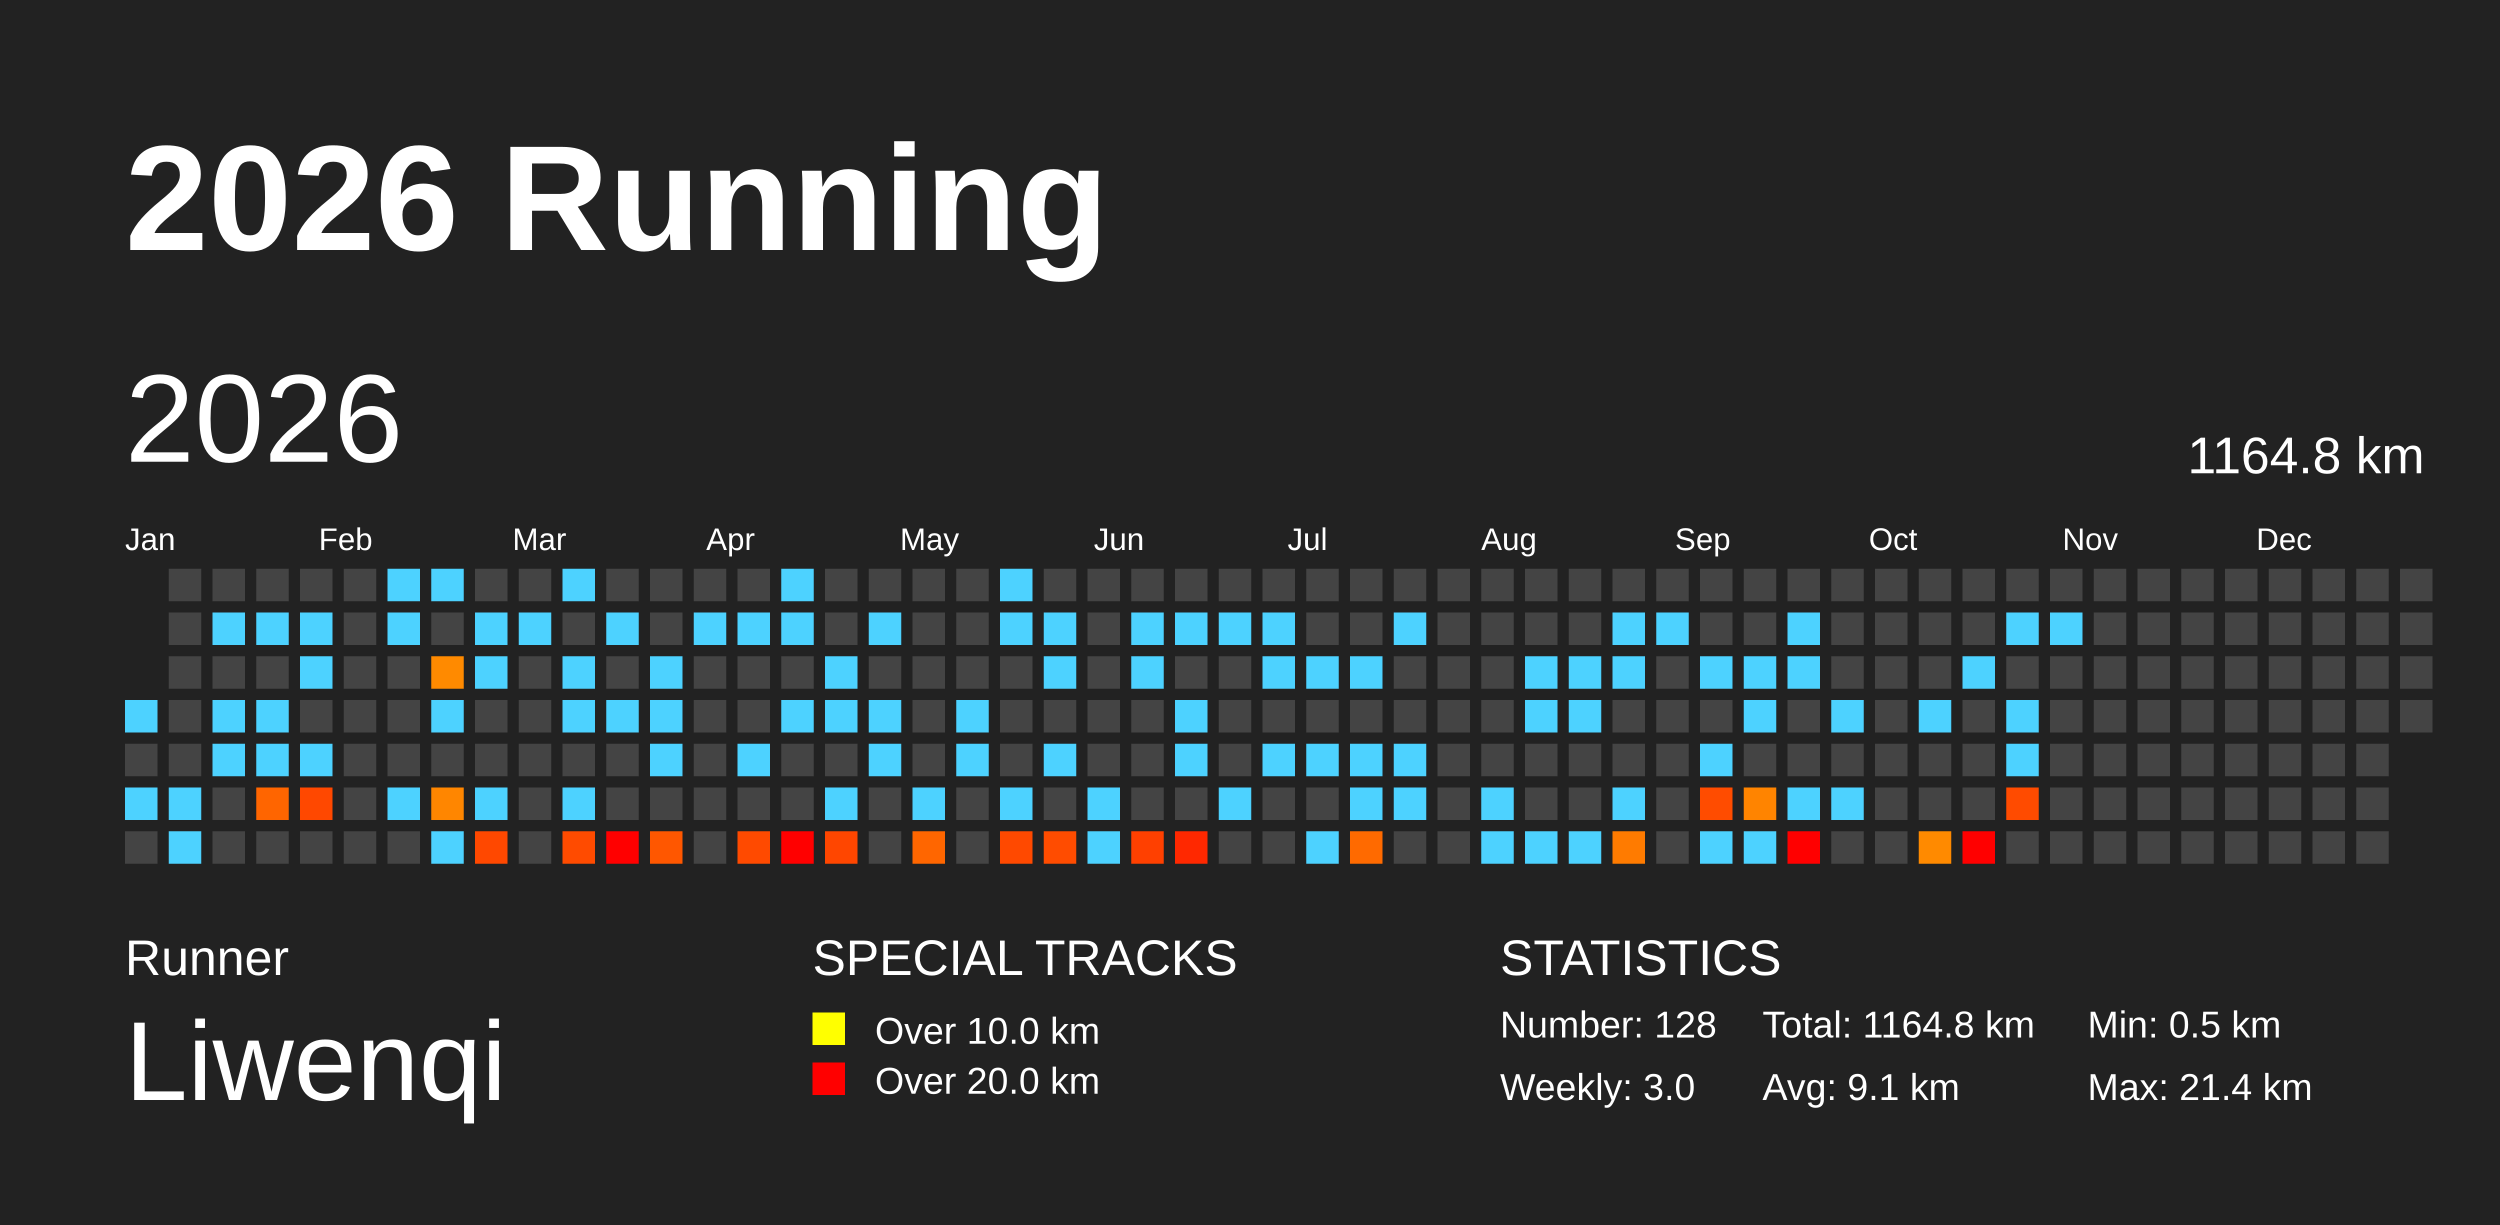
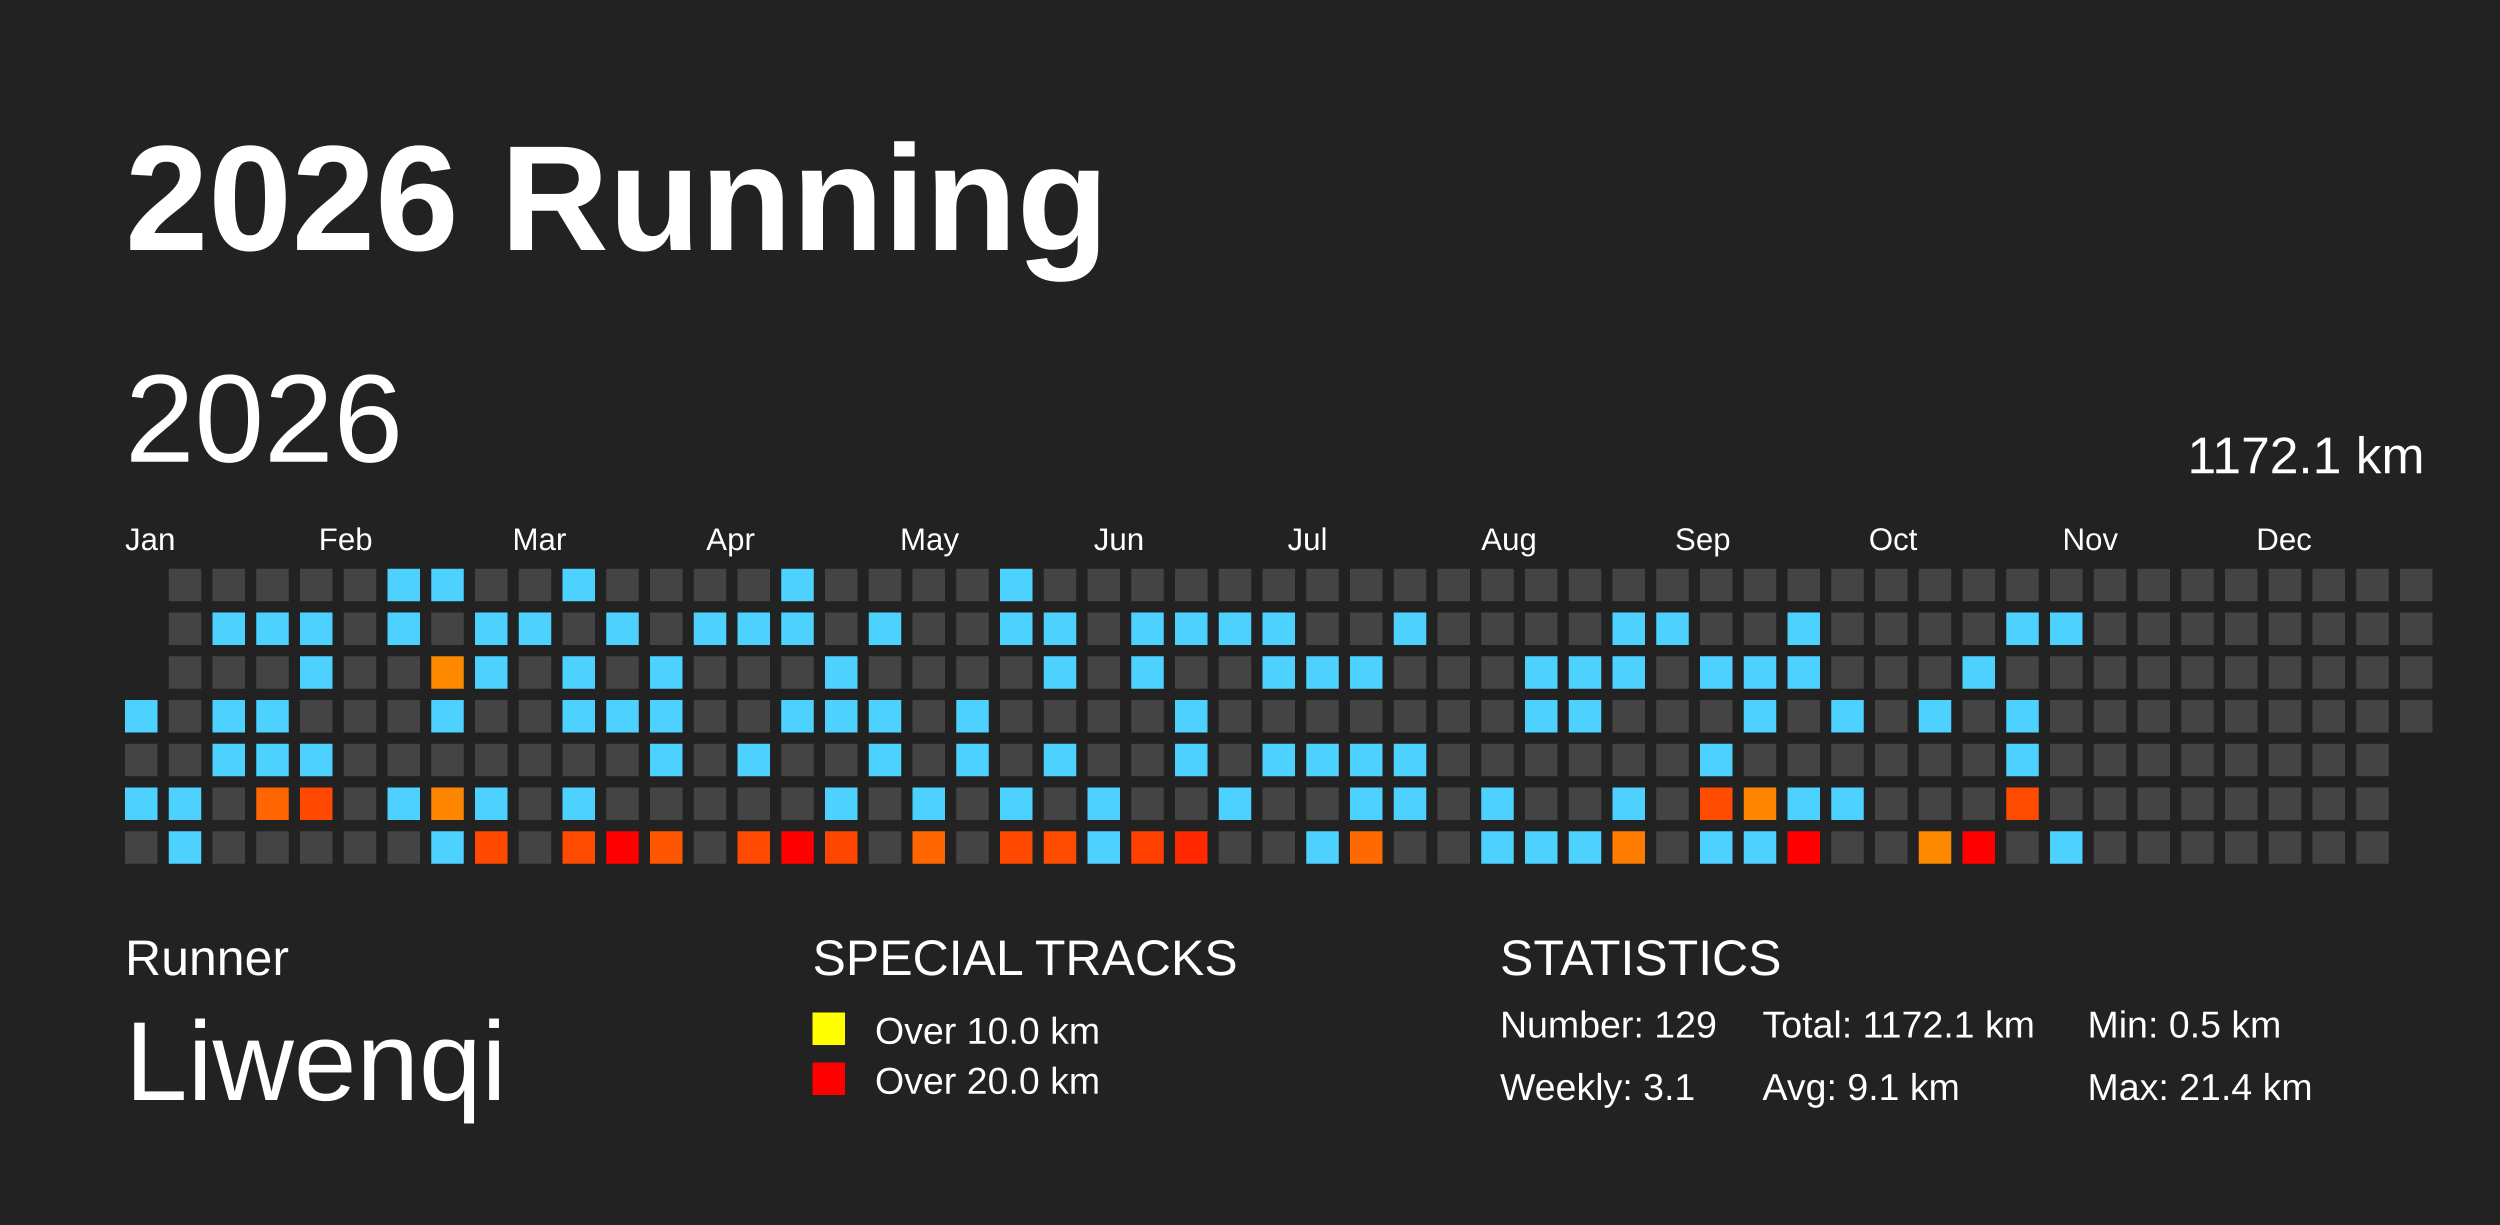
<svg xmlns="http://www.w3.org/2000/svg" baseProfile="full" height="98mm" version="1.1" viewBox="0,0,200,98" width="200mm">
  <defs />
  <rect fill="#222222" height="98" width="200" x="0" y="0" />
  <text fill="#FFFFFF" style="font-size:12px; font-family:Arial; font-weight:bold;" x="10" y="20">2026 Running</text>
  <text fill="#FFFFFF" style="font-size:4px; font-family:Arial" x="10" y="78">Runner</text>
  <text fill="#FFFFFF" style="font-size:9px; font-family:Arial" x="10" y="88">Liwenqi</text>
  <text fill="#FFFFFF" style="font-size:4px; font-family:Arial" x="65" y="78">SPECIAL TRACKS</text>
  <rect fill="yellow" height="2.6" width="2.6" x="65" y="81" />
  <text fill="#FFFFFF" style="font-size:3px; font-family:Arial" x="70" y="83.5">Over 10.0 km</text>
  <rect fill="red" height="2.6" width="2.6" x="65" y="85" />
  <text fill="#FFFFFF" style="font-size:3px; font-family:Arial" x="70" y="87.5">Over 20.0 km</text>
  <text fill="#FFFFFF" style="font-size:4px; font-family:Arial" x="120" y="78">STATISTICS</text>
-   <text fill="#FFFFFF" style="font-size:3px; font-family:Arial" x="120" y="83">Number: 128</text>
-   <text fill="#FFFFFF" style="font-size:3px; font-family:Arial" x="120" y="88">Weekly: 3.0</text>
-   <text fill="#FFFFFF" style="font-size:3px; font-family:Arial" x="141" y="83">Total: 1164.8 km</text>
+   <text fill="#FFFFFF" style="font-size:3px; font-family:Arial" x="120" y="83">Number: 129</text>
+   <text fill="#FFFFFF" style="font-size:3px; font-family:Arial" x="120" y="88">Weekly: 3.1</text>
+   <text fill="#FFFFFF" style="font-size:3px; font-family:Arial" x="141" y="83">Total: 1172.1 km</text>
  <text fill="#FFFFFF" style="font-size:3px; font-family:Arial" x="141" y="88">Avg: 9.1 km</text>
  <text fill="#FFFFFF" style="font-size:3px; font-family:Arial" x="167" y="83">Min: 0.5 km</text>
  <text fill="#FFFFFF" style="font-size:3px; font-family:Arial" x="167" y="88">Max: 21.4 km</text>
  <text dominant-baseline="hanging" fill="#FFFFFF" style="font-size:10.0px; font-family:Arial;" x="10" y="30">2026</text>
-   <text dominant-baseline="hanging" fill="#FFFFFF" style="font-size:4.125px; font-family:Arial;" x="175" y="35">1164.8 km</text>
+   <text dominant-baseline="hanging" fill="#FFFFFF" style="font-size:4.125px; font-family:Arial;" x="175" y="35">1172.1 km</text>
  <text fill="#FFFFFF" style="font-size:2.5px; font-family:Arial" x="10.0" y="44">Jan</text>
  <text fill="#FFFFFF" style="font-size:2.5px; font-family:Arial" x="25.5" y="44">Feb</text>
  <text fill="#FFFFFF" style="font-size:2.5px; font-family:Arial" x="41.0" y="44">Mar</text>
  <text fill="#FFFFFF" style="font-size:2.5px; font-family:Arial" x="56.5" y="44">Apr</text>
  <text fill="#FFFFFF" style="font-size:2.5px; font-family:Arial" x="72.0" y="44">May</text>
  <text fill="#FFFFFF" style="font-size:2.5px; font-family:Arial" x="87.5" y="44">Jun</text>
  <text fill="#FFFFFF" style="font-size:2.5px; font-family:Arial" x="103.0" y="44">Jul</text>
  <text fill="#FFFFFF" style="font-size:2.5px; font-family:Arial" x="118.5" y="44">Aug</text>
  <text fill="#FFFFFF" style="font-size:2.5px; font-family:Arial" x="134.0" y="44">Sep</text>
  <text fill="#FFFFFF" style="font-size:2.5px; font-family:Arial" x="149.5" y="44">Oct</text>
  <text fill="#FFFFFF" style="font-size:2.5px; font-family:Arial" x="165.0" y="44">Nov</text>
  <text fill="#FFFFFF" style="font-size:2.5px; font-family:Arial" x="180.5" y="44">Dec</text>
  <rect fill="#4dd2ff" height="2.6" width="2.6" x="10.0" y="56.0" />
  <rect fill="#444444" height="2.6" width="2.6" x="10.0" y="59.5" />
  <rect fill="#4dd2ff" height="2.6" width="2.6" x="10.0" y="63.0" />
  <rect fill="#444444" height="2.6" width="2.6" x="10.0" y="66.5" />
  <rect fill="#444444" height="2.6" width="2.6" x="13.5" y="45.5" />
  <rect fill="#444444" height="2.6" width="2.6" x="13.5" y="49.0" />
  <rect fill="#444444" height="2.6" width="2.6" x="13.5" y="52.5" />
  <rect fill="#444444" height="2.6" width="2.6" x="13.5" y="56.0" />
  <rect fill="#444444" height="2.6" width="2.6" x="13.5" y="59.5" />
  <rect fill="#4dd2ff" height="2.6" width="2.6" x="13.5" y="63.0" />
  <rect fill="#4dd2ff" height="2.6" width="2.6" x="13.5" y="66.5" />
  <rect fill="#444444" height="2.6" width="2.6" x="17.0" y="45.5" />
  <rect fill="#4dd2ff" height="2.6" width="2.6" x="17.0" y="49.0" />
  <rect fill="#444444" height="2.6" width="2.6" x="17.0" y="52.5" />
  <rect fill="#4dd2ff" height="2.6" width="2.6" x="17.0" y="56.0" />
  <rect fill="#4dd2ff" height="2.6" width="2.6" x="17.0" y="59.5" />
  <rect fill="#444444" height="2.6" width="2.6" x="17.0" y="63.0" />
  <rect fill="#444444" height="2.6" width="2.6" x="17.0" y="66.5" />
  <rect fill="#444444" height="2.6" width="2.6" x="20.5" y="45.5" />
  <rect fill="#4dd2ff" height="2.6" width="2.6" x="20.5" y="49.0" />
  <rect fill="#444444" height="2.6" width="2.6" x="20.5" y="52.5" />
  <rect fill="#4dd2ff" height="2.6" width="2.6" x="20.5" y="56.0" />
  <rect fill="#4dd2ff" height="2.6" width="2.6" x="20.5" y="59.5" />
  <rect fill="#ff6500" height="2.6" width="2.6" x="20.5" y="63.0" />
  <rect fill="#444444" height="2.6" width="2.6" x="20.5" y="66.5" />
  <rect fill="#444444" height="2.6" width="2.6" x="24.0" y="45.5" />
  <rect fill="#4dd2ff" height="2.6" width="2.6" x="24.0" y="49.0" />
  <rect fill="#4dd2ff" height="2.6" width="2.6" x="24.0" y="52.5" />
  <rect fill="#444444" height="2.6" width="2.6" x="24.0" y="56.0" />
  <rect fill="#4dd2ff" height="2.6" width="2.6" x="24.0" y="59.5" />
  <rect fill="#ff4800" height="2.6" width="2.6" x="24.0" y="63.0" />
  <rect fill="#444444" height="2.6" width="2.6" x="24.0" y="66.5" />
  <rect fill="#444444" height="2.6" width="2.6" x="27.5" y="45.5" />
  <rect fill="#444444" height="2.6" width="2.6" x="27.5" y="49.0" />
  <rect fill="#444444" height="2.6" width="2.6" x="27.5" y="52.5" />
  <rect fill="#444444" height="2.6" width="2.6" x="27.5" y="56.0" />
  <rect fill="#444444" height="2.6" width="2.6" x="27.5" y="59.5" />
  <rect fill="#444444" height="2.6" width="2.6" x="27.5" y="63.0" />
  <rect fill="#444444" height="2.6" width="2.6" x="27.5" y="66.5" />
  <rect fill="#4dd2ff" height="2.6" width="2.6" x="31.0" y="45.5" />
  <rect fill="#4dd2ff" height="2.6" width="2.6" x="31.0" y="49.0" />
  <rect fill="#444444" height="2.6" width="2.6" x="31.0" y="52.5" />
  <rect fill="#444444" height="2.6" width="2.6" x="31.0" y="56.0" />
  <rect fill="#444444" height="2.6" width="2.6" x="31.0" y="59.5" />
  <rect fill="#4dd2ff" height="2.6" width="2.6" x="31.0" y="63.0" />
  <rect fill="#444444" height="2.6" width="2.6" x="31.0" y="66.5" />
  <rect fill="#4dd2ff" height="2.6" width="2.6" x="34.5" y="45.5" />
  <rect fill="#444444" height="2.6" width="2.6" x="34.5" y="49.0" />
  <rect fill="#ff8a00" height="2.6" width="2.6" x="34.5" y="52.5" />
  <rect fill="#4dd2ff" height="2.6" width="2.6" x="34.5" y="56.0" />
  <rect fill="#444444" height="2.6" width="2.6" x="34.5" y="59.5" />
  <rect fill="#ff8600" height="2.6" width="2.6" x="34.5" y="63.0" />
  <rect fill="#4dd2ff" height="2.6" width="2.6" x="34.5" y="66.5" />
  <rect fill="#444444" height="2.6" width="2.6" x="38.0" y="45.5" />
  <rect fill="#4dd2ff" height="2.6" width="2.6" x="38.0" y="49.0" />
  <rect fill="#4dd2ff" height="2.6" width="2.6" x="38.0" y="52.5" />
  <rect fill="#444444" height="2.6" width="2.6" x="38.0" y="56.0" />
  <rect fill="#444444" height="2.6" width="2.6" x="38.0" y="59.5" />
  <rect fill="#4dd2ff" height="2.6" width="2.6" x="38.0" y="63.0" />
  <rect fill="#ff4800" height="2.6" width="2.6" x="38.0" y="66.5" />
  <rect fill="#444444" height="2.6" width="2.6" x="41.5" y="45.5" />
  <rect fill="#4dd2ff" height="2.6" width="2.6" x="41.5" y="49.0" />
  <rect fill="#444444" height="2.6" width="2.6" x="41.5" y="52.5" />
  <rect fill="#444444" height="2.6" width="2.6" x="41.5" y="56.0" />
  <rect fill="#444444" height="2.6" width="2.6" x="41.5" y="59.5" />
  <rect fill="#444444" height="2.6" width="2.6" x="41.5" y="63.0" />
  <rect fill="#444444" height="2.6" width="2.6" x="41.5" y="66.5" />
  <rect fill="#4dd2ff" height="2.6" width="2.6" x="45.0" y="45.5" />
  <rect fill="#444444" height="2.6" width="2.6" x="45.0" y="49.0" />
  <rect fill="#4dd2ff" height="2.6" width="2.6" x="45.0" y="52.5" />
  <rect fill="#4dd2ff" height="2.6" width="2.6" x="45.0" y="56.0" />
  <rect fill="#444444" height="2.6" width="2.6" x="45.0" y="59.5" />
  <rect fill="#4dd2ff" height="2.6" width="2.6" x="45.0" y="63.0" />
  <rect fill="#ff4b00" height="2.6" width="2.6" x="45.0" y="66.5" />
  <rect fill="#444444" height="2.6" width="2.6" x="48.5" y="45.5" />
  <rect fill="#4dd2ff" height="2.6" width="2.6" x="48.5" y="49.0" />
  <rect fill="#444444" height="2.6" width="2.6" x="48.5" y="52.5" />
  <rect fill="#4dd2ff" height="2.6" width="2.6" x="48.5" y="56.0" />
  <rect fill="#444444" height="2.6" width="2.6" x="48.5" y="59.5" />
  <rect fill="#444444" height="2.6" width="2.6" x="48.5" y="63.0" />
  <rect fill="red" height="2.6" width="2.6" x="48.5" y="66.5" />
  <rect fill="#444444" height="2.6" width="2.6" x="52.0" y="45.5" />
  <rect fill="#444444" height="2.6" width="2.6" x="52.0" y="49.0" />
  <rect fill="#4dd2ff" height="2.6" width="2.6" x="52.0" y="52.5" />
  <rect fill="#4dd2ff" height="2.6" width="2.6" x="52.0" y="56.0" />
  <rect fill="#4dd2ff" height="2.6" width="2.6" x="52.0" y="59.5" />
  <rect fill="#444444" height="2.6" width="2.6" x="52.0" y="63.0" />
  <rect fill="#ff5700" height="2.6" width="2.6" x="52.0" y="66.5" />
  <rect fill="#444444" height="2.6" width="2.6" x="55.5" y="45.5" />
  <rect fill="#4dd2ff" height="2.6" width="2.6" x="55.5" y="49.0" />
  <rect fill="#444444" height="2.6" width="2.6" x="55.5" y="52.5" />
  <rect fill="#444444" height="2.6" width="2.6" x="55.5" y="56.0" />
  <rect fill="#444444" height="2.6" width="2.6" x="55.5" y="59.5" />
  <rect fill="#444444" height="2.6" width="2.6" x="55.5" y="63.0" />
  <rect fill="#444444" height="2.6" width="2.6" x="55.5" y="66.5" />
  <rect fill="#444444" height="2.6" width="2.6" x="59.0" y="45.5" />
  <rect fill="#4dd2ff" height="2.6" width="2.6" x="59.0" y="49.0" />
  <rect fill="#444444" height="2.6" width="2.6" x="59.0" y="52.5" />
  <rect fill="#444444" height="2.6" width="2.6" x="59.0" y="56.0" />
  <rect fill="#4dd2ff" height="2.6" width="2.6" x="59.0" y="59.5" />
  <rect fill="#444444" height="2.6" width="2.6" x="59.0" y="63.0" />
  <rect fill="#ff4a00" height="2.6" width="2.6" x="59.0" y="66.5" />
  <rect fill="#4dd2ff" height="2.6" width="2.6" x="62.5" y="45.5" />
  <rect fill="#4dd2ff" height="2.6" width="2.6" x="62.5" y="49.0" />
  <rect fill="#444444" height="2.6" width="2.6" x="62.5" y="52.5" />
  <rect fill="#4dd2ff" height="2.6" width="2.6" x="62.5" y="56.0" />
  <rect fill="#444444" height="2.6" width="2.6" x="62.5" y="59.5" />
  <rect fill="#444444" height="2.6" width="2.6" x="62.5" y="63.0" />
  <rect fill="red" height="2.6" width="2.6" x="62.5" y="66.5" />
  <rect fill="#444444" height="2.6" width="2.6" x="66.0" y="45.5" />
  <rect fill="#444444" height="2.6" width="2.6" x="66.0" y="49.0" />
  <rect fill="#4dd2ff" height="2.6" width="2.6" x="66.0" y="52.5" />
  <rect fill="#4dd2ff" height="2.6" width="2.6" x="66.0" y="56.0" />
  <rect fill="#444444" height="2.6" width="2.6" x="66.0" y="59.5" />
  <rect fill="#4dd2ff" height="2.6" width="2.6" x="66.0" y="63.0" />
  <rect fill="#ff4600" height="2.6" width="2.6" x="66.0" y="66.5" />
  <rect fill="#444444" height="2.6" width="2.6" x="69.5" y="45.5" />
  <rect fill="#4dd2ff" height="2.6" width="2.6" x="69.5" y="49.0" />
  <rect fill="#444444" height="2.6" width="2.6" x="69.5" y="52.5" />
  <rect fill="#4dd2ff" height="2.6" width="2.6" x="69.5" y="56.0" />
  <rect fill="#4dd2ff" height="2.6" width="2.6" x="69.5" y="59.5" />
  <rect fill="#444444" height="2.6" width="2.6" x="69.5" y="63.0" />
  <rect fill="#444444" height="2.6" width="2.6" x="69.5" y="66.5" />
  <rect fill="#444444" height="2.6" width="2.6" x="73.0" y="45.5" />
  <rect fill="#444444" height="2.6" width="2.6" x="73.0" y="49.0" />
  <rect fill="#444444" height="2.6" width="2.6" x="73.0" y="52.5" />
  <rect fill="#444444" height="2.6" width="2.6" x="73.0" y="56.0" />
  <rect fill="#444444" height="2.6" width="2.6" x="73.0" y="59.5" />
  <rect fill="#4dd2ff" height="2.6" width="2.6" x="73.0" y="63.0" />
  <rect fill="#ff6600" height="2.6" width="2.6" x="73.0" y="66.5" />
  <rect fill="#444444" height="2.6" width="2.6" x="76.5" y="45.5" />
  <rect fill="#444444" height="2.6" width="2.6" x="76.5" y="49.0" />
  <rect fill="#444444" height="2.6" width="2.6" x="76.5" y="52.5" />
  <rect fill="#4dd2ff" height="2.6" width="2.6" x="76.5" y="56.0" />
  <rect fill="#4dd2ff" height="2.6" width="2.6" x="76.5" y="59.5" />
  <rect fill="#444444" height="2.6" width="2.6" x="76.5" y="63.0" />
  <rect fill="#444444" height="2.6" width="2.6" x="76.5" y="66.5" />
  <rect fill="#4dd2ff" height="2.6" width="2.6" x="80.0" y="45.5" />
  <rect fill="#4dd2ff" height="2.6" width="2.6" x="80.0" y="49.0" />
  <rect fill="#444444" height="2.6" width="2.6" x="80.0" y="52.5" />
  <rect fill="#444444" height="2.6" width="2.6" x="80.0" y="56.0" />
  <rect fill="#444444" height="2.6" width="2.6" x="80.0" y="59.5" />
  <rect fill="#4dd2ff" height="2.6" width="2.6" x="80.0" y="63.0" />
  <rect fill="#ff4900" height="2.6" width="2.6" x="80.0" y="66.5" />
  <rect fill="#444444" height="2.6" width="2.6" x="83.5" y="45.5" />
  <rect fill="#4dd2ff" height="2.6" width="2.6" x="83.5" y="49.0" />
  <rect fill="#4dd2ff" height="2.6" width="2.6" x="83.5" y="52.5" />
  <rect fill="#444444" height="2.6" width="2.6" x="83.5" y="56.0" />
  <rect fill="#4dd2ff" height="2.6" width="2.6" x="83.5" y="59.5" />
  <rect fill="#444444" height="2.6" width="2.6" x="83.5" y="63.0" />
  <rect fill="#ff4c00" height="2.6" width="2.6" x="83.5" y="66.5" />
  <rect fill="#444444" height="2.6" width="2.6" x="87.0" y="45.5" />
  <rect fill="#444444" height="2.6" width="2.6" x="87.0" y="49.0" />
  <rect fill="#444444" height="2.6" width="2.6" x="87.0" y="52.5" />
  <rect fill="#444444" height="2.6" width="2.6" x="87.0" y="56.0" />
  <rect fill="#444444" height="2.6" width="2.6" x="87.0" y="59.5" />
  <rect fill="#4dd2ff" height="2.6" width="2.6" x="87.0" y="63.0" />
  <rect fill="#4dd2ff" height="2.6" width="2.6" x="87.0" y="66.5" />
  <rect fill="#444444" height="2.6" width="2.6" x="90.5" y="45.5" />
  <rect fill="#4dd2ff" height="2.6" width="2.6" x="90.5" y="49.0" />
  <rect fill="#4dd2ff" height="2.6" width="2.6" x="90.5" y="52.5" />
  <rect fill="#444444" height="2.6" width="2.6" x="90.5" y="56.0" />
  <rect fill="#444444" height="2.6" width="2.6" x="90.5" y="59.5" />
  <rect fill="#444444" height="2.6" width="2.6" x="90.5" y="63.0" />
  <rect fill="#ff4000" height="2.6" width="2.6" x="90.5" y="66.5" />
  <rect fill="#444444" height="2.6" width="2.6" x="94.0" y="45.5" />
  <rect fill="#4dd2ff" height="2.6" width="2.6" x="94.0" y="49.0" />
  <rect fill="#444444" height="2.6" width="2.6" x="94.0" y="52.5" />
  <rect fill="#4dd2ff" height="2.6" width="2.6" x="94.0" y="56.0" />
  <rect fill="#4dd2ff" height="2.6" width="2.6" x="94.0" y="59.5" />
  <rect fill="#444444" height="2.6" width="2.6" x="94.0" y="63.0" />
  <rect fill="#ff2800" height="2.6" width="2.6" x="94.0" y="66.5" />
  <rect fill="#444444" height="2.6" width="2.6" x="97.5" y="45.5" />
  <rect fill="#4dd2ff" height="2.6" width="2.6" x="97.5" y="49.0" />
  <rect fill="#444444" height="2.6" width="2.6" x="97.5" y="52.5" />
  <rect fill="#444444" height="2.6" width="2.6" x="97.5" y="56.0" />
  <rect fill="#444444" height="2.6" width="2.6" x="97.5" y="59.5" />
  <rect fill="#4dd2ff" height="2.6" width="2.6" x="97.5" y="63.0" />
  <rect fill="#444444" height="2.6" width="2.6" x="97.5" y="66.5" />
  <rect fill="#444444" height="2.6" width="2.6" x="101.0" y="45.5" />
  <rect fill="#4dd2ff" height="2.6" width="2.6" x="101.0" y="49.0" />
  <rect fill="#4dd2ff" height="2.6" width="2.6" x="101.0" y="52.5" />
  <rect fill="#444444" height="2.6" width="2.6" x="101.0" y="56.0" />
  <rect fill="#4dd2ff" height="2.6" width="2.6" x="101.0" y="59.5" />
  <rect fill="#444444" height="2.6" width="2.6" x="101.0" y="63.0" />
  <rect fill="#444444" height="2.6" width="2.6" x="101.0" y="66.5" />
  <rect fill="#444444" height="2.6" width="2.6" x="104.5" y="45.5" />
  <rect fill="#444444" height="2.6" width="2.6" x="104.5" y="49.0" />
  <rect fill="#4dd2ff" height="2.6" width="2.6" x="104.5" y="52.5" />
  <rect fill="#444444" height="2.6" width="2.6" x="104.5" y="56.0" />
  <rect fill="#4dd2ff" height="2.6" width="2.6" x="104.5" y="59.5" />
  <rect fill="#444444" height="2.6" width="2.6" x="104.5" y="63.0" />
  <rect fill="#4dd2ff" height="2.6" width="2.6" x="104.5" y="66.5" />
  <rect fill="#444444" height="2.6" width="2.6" x="108.0" y="45.5" />
  <rect fill="#444444" height="2.6" width="2.6" x="108.0" y="49.0" />
  <rect fill="#4dd2ff" height="2.6" width="2.6" x="108.0" y="52.5" />
  <rect fill="#444444" height="2.6" width="2.6" x="108.0" y="56.0" />
  <rect fill="#4dd2ff" height="2.6" width="2.6" x="108.0" y="59.5" />
  <rect fill="#4dd2ff" height="2.6" width="2.6" x="108.0" y="63.0" />
  <rect fill="#ff6a00" height="2.6" width="2.6" x="108.0" y="66.5" />
  <rect fill="#444444" height="2.6" width="2.6" x="111.5" y="45.5" />
  <rect fill="#4dd2ff" height="2.6" width="2.6" x="111.5" y="49.0" />
  <rect fill="#444444" height="2.6" width="2.6" x="111.5" y="52.5" />
  <rect fill="#444444" height="2.6" width="2.6" x="111.5" y="56.0" />
  <rect fill="#4dd2ff" height="2.6" width="2.6" x="111.5" y="59.5" />
  <rect fill="#4dd2ff" height="2.6" width="2.6" x="111.5" y="63.0" />
  <rect fill="#444444" height="2.6" width="2.6" x="111.5" y="66.5" />
  <rect fill="#444444" height="2.6" width="2.6" x="115.0" y="45.5" />
  <rect fill="#444444" height="2.6" width="2.6" x="115.0" y="49.0" />
  <rect fill="#444444" height="2.6" width="2.6" x="115.0" y="52.5" />
  <rect fill="#444444" height="2.6" width="2.6" x="115.0" y="56.0" />
  <rect fill="#444444" height="2.6" width="2.6" x="115.0" y="59.5" />
  <rect fill="#444444" height="2.6" width="2.6" x="115.0" y="63.0" />
  <rect fill="#444444" height="2.6" width="2.6" x="115.0" y="66.5" />
  <rect fill="#444444" height="2.6" width="2.6" x="118.5" y="45.5" />
  <rect fill="#444444" height="2.6" width="2.6" x="118.5" y="49.0" />
  <rect fill="#444444" height="2.6" width="2.6" x="118.5" y="52.5" />
  <rect fill="#444444" height="2.6" width="2.6" x="118.5" y="56.0" />
  <rect fill="#444444" height="2.6" width="2.6" x="118.5" y="59.5" />
  <rect fill="#4dd2ff" height="2.6" width="2.6" x="118.5" y="63.0" />
  <rect fill="#4dd2ff" height="2.6" width="2.6" x="118.5" y="66.5" />
  <rect fill="#444444" height="2.6" width="2.6" x="122.0" y="45.5" />
  <rect fill="#444444" height="2.6" width="2.6" x="122.0" y="49.0" />
  <rect fill="#4dd2ff" height="2.6" width="2.6" x="122.0" y="52.5" />
  <rect fill="#4dd2ff" height="2.6" width="2.6" x="122.0" y="56.0" />
  <rect fill="#444444" height="2.6" width="2.6" x="122.0" y="59.5" />
  <rect fill="#444444" height="2.6" width="2.6" x="122.0" y="63.0" />
  <rect fill="#4dd2ff" height="2.6" width="2.6" x="122.0" y="66.5" />
  <rect fill="#444444" height="2.6" width="2.6" x="125.5" y="45.5" />
  <rect fill="#444444" height="2.6" width="2.6" x="125.5" y="49.0" />
  <rect fill="#4dd2ff" height="2.6" width="2.6" x="125.5" y="52.5" />
  <rect fill="#4dd2ff" height="2.6" width="2.6" x="125.5" y="56.0" />
  <rect fill="#444444" height="2.6" width="2.6" x="125.5" y="59.5" />
  <rect fill="#444444" height="2.6" width="2.6" x="125.5" y="63.0" />
  <rect fill="#4dd2ff" height="2.6" width="2.6" x="125.5" y="66.5" />
  <rect fill="#444444" height="2.6" width="2.6" x="129.0" y="45.5" />
  <rect fill="#4dd2ff" height="2.6" width="2.6" x="129.0" y="49.0" />
  <rect fill="#4dd2ff" height="2.6" width="2.6" x="129.0" y="52.5" />
  <rect fill="#444444" height="2.6" width="2.6" x="129.0" y="56.0" />
  <rect fill="#444444" height="2.6" width="2.6" x="129.0" y="59.5" />
  <rect fill="#4dd2ff" height="2.6" width="2.6" x="129.0" y="63.0" />
  <rect fill="#ff7b00" height="2.6" width="2.6" x="129.0" y="66.5" />
  <rect fill="#444444" height="2.6" width="2.6" x="132.5" y="45.5" />
  <rect fill="#4dd2ff" height="2.6" width="2.6" x="132.5" y="49.0" />
  <rect fill="#444444" height="2.6" width="2.6" x="132.5" y="52.5" />
  <rect fill="#444444" height="2.6" width="2.6" x="132.5" y="56.0" />
  <rect fill="#444444" height="2.6" width="2.6" x="132.5" y="59.5" />
  <rect fill="#444444" height="2.6" width="2.6" x="132.5" y="63.0" />
  <rect fill="#444444" height="2.6" width="2.6" x="132.5" y="66.5" />
  <rect fill="#444444" height="2.6" width="2.6" x="136.0" y="45.5" />
  <rect fill="#444444" height="2.6" width="2.6" x="136.0" y="49.0" />
  <rect fill="#4dd2ff" height="2.6" width="2.6" x="136.0" y="52.5" />
  <rect fill="#444444" height="2.6" width="2.6" x="136.0" y="56.0" />
  <rect fill="#4dd2ff" height="2.6" width="2.6" x="136.0" y="59.5" />
  <rect fill="#ff4c00" height="2.6" width="2.6" x="136.0" y="63.0" />
  <rect fill="#4dd2ff" height="2.6" width="2.6" x="136.0" y="66.5" />
  <rect fill="#444444" height="2.6" width="2.6" x="139.5" y="45.5" />
  <rect fill="#444444" height="2.6" width="2.6" x="139.5" y="49.0" />
  <rect fill="#4dd2ff" height="2.6" width="2.6" x="139.5" y="52.5" />
  <rect fill="#4dd2ff" height="2.6" width="2.6" x="139.5" y="56.0" />
  <rect fill="#444444" height="2.6" width="2.6" x="139.5" y="59.5" />
  <rect fill="#ff8400" height="2.6" width="2.6" x="139.5" y="63.0" />
  <rect fill="#4dd2ff" height="2.6" width="2.6" x="139.5" y="66.5" />
  <rect fill="#444444" height="2.6" width="2.6" x="143.0" y="45.5" />
  <rect fill="#4dd2ff" height="2.6" width="2.6" x="143.0" y="49.0" />
  <rect fill="#4dd2ff" height="2.6" width="2.6" x="143.0" y="52.5" />
  <rect fill="#444444" height="2.6" width="2.6" x="143.0" y="56.0" />
  <rect fill="#444444" height="2.6" width="2.6" x="143.0" y="59.5" />
  <rect fill="#4dd2ff" height="2.6" width="2.6" x="143.0" y="63.0" />
  <rect fill="red" height="2.6" width="2.6" x="143.0" y="66.5" />
  <rect fill="#444444" height="2.6" width="2.6" x="146.5" y="45.5" />
  <rect fill="#444444" height="2.6" width="2.6" x="146.5" y="49.0" />
  <rect fill="#444444" height="2.6" width="2.6" x="146.5" y="52.5" />
  <rect fill="#4dd2ff" height="2.6" width="2.6" x="146.5" y="56.0" />
  <rect fill="#444444" height="2.6" width="2.6" x="146.5" y="59.5" />
  <rect fill="#4dd2ff" height="2.6" width="2.6" x="146.5" y="63.0" />
  <rect fill="#444444" height="2.6" width="2.6" x="146.5" y="66.5" />
  <rect fill="#444444" height="2.6" width="2.6" x="150.0" y="45.5" />
  <rect fill="#444444" height="2.6" width="2.6" x="150.0" y="49.0" />
  <rect fill="#444444" height="2.6" width="2.6" x="150.0" y="52.5" />
  <rect fill="#444444" height="2.6" width="2.6" x="150.0" y="56.0" />
  <rect fill="#444444" height="2.6" width="2.6" x="150.0" y="59.5" />
  <rect fill="#444444" height="2.6" width="2.6" x="150.0" y="63.0" />
  <rect fill="#444444" height="2.6" width="2.6" x="150.0" y="66.5" />
  <rect fill="#444444" height="2.6" width="2.6" x="153.5" y="45.5" />
  <rect fill="#444444" height="2.6" width="2.6" x="153.5" y="49.0" />
  <rect fill="#444444" height="2.6" width="2.6" x="153.5" y="52.5" />
  <rect fill="#4dd2ff" height="2.6" width="2.6" x="153.5" y="56.0" />
  <rect fill="#444444" height="2.6" width="2.6" x="153.5" y="59.5" />
  <rect fill="#444444" height="2.6" width="2.6" x="153.5" y="63.0" />
  <rect fill="#ff8a00" height="2.6" width="2.6" x="153.5" y="66.5" />
  <rect fill="#444444" height="2.6" width="2.6" x="157.0" y="45.5" />
  <rect fill="#444444" height="2.6" width="2.6" x="157.0" y="49.0" />
  <rect fill="#4dd2ff" height="2.6" width="2.6" x="157.0" y="52.5" />
  <rect fill="#444444" height="2.6" width="2.6" x="157.0" y="56.0" />
  <rect fill="#444444" height="2.6" width="2.6" x="157.0" y="59.5" />
  <rect fill="#444444" height="2.6" width="2.6" x="157.0" y="63.0" />
  <rect fill="red" height="2.6" width="2.6" x="157.0" y="66.5" />
  <rect fill="#444444" height="2.6" width="2.6" x="160.5" y="45.5" />
  <rect fill="#4dd2ff" height="2.6" width="2.6" x="160.5" y="49.0" />
  <rect fill="#444444" height="2.6" width="2.6" x="160.5" y="52.5" />
  <rect fill="#4dd2ff" height="2.6" width="2.6" x="160.5" y="56.0" />
  <rect fill="#4dd2ff" height="2.6" width="2.6" x="160.5" y="59.5" />
  <rect fill="#ff4b00" height="2.6" width="2.6" x="160.5" y="63.0" />
  <rect fill="#444444" height="2.6" width="2.6" x="160.5" y="66.5" />
  <rect fill="#444444" height="2.6" width="2.6" x="164.0" y="45.5" />
  <rect fill="#4dd2ff" height="2.6" width="2.6" x="164.0" y="49.0" />
  <rect fill="#444444" height="2.6" width="2.6" x="164.0" y="52.5" />
  <rect fill="#444444" height="2.6" width="2.6" x="164.0" y="56.0" />
  <rect fill="#444444" height="2.6" width="2.6" x="164.0" y="59.5" />
  <rect fill="#444444" height="2.6" width="2.6" x="164.0" y="63.0" />
-   <rect fill="#444444" height="2.6" width="2.6" x="164.0" y="66.5" />
+   <rect fill="#4dd2ff" height="2.6" width="2.6" x="164.0" y="66.5" />
  <rect fill="#444444" height="2.6" width="2.6" x="167.5" y="45.5" />
  <rect fill="#444444" height="2.6" width="2.6" x="167.5" y="49.0" />
  <rect fill="#444444" height="2.6" width="2.6" x="167.5" y="52.5" />
  <rect fill="#444444" height="2.6" width="2.6" x="167.5" y="56.0" />
  <rect fill="#444444" height="2.6" width="2.6" x="167.5" y="59.5" />
  <rect fill="#444444" height="2.6" width="2.6" x="167.5" y="63.0" />
  <rect fill="#444444" height="2.6" width="2.6" x="167.5" y="66.5" />
  <rect fill="#444444" height="2.6" width="2.6" x="171.0" y="45.5" />
  <rect fill="#444444" height="2.6" width="2.6" x="171.0" y="49.0" />
  <rect fill="#444444" height="2.6" width="2.6" x="171.0" y="52.5" />
  <rect fill="#444444" height="2.6" width="2.6" x="171.0" y="56.0" />
  <rect fill="#444444" height="2.6" width="2.6" x="171.0" y="59.5" />
  <rect fill="#444444" height="2.6" width="2.6" x="171.0" y="63.0" />
  <rect fill="#444444" height="2.6" width="2.6" x="171.0" y="66.5" />
  <rect fill="#444444" height="2.6" width="2.6" x="174.5" y="45.5" />
  <rect fill="#444444" height="2.6" width="2.6" x="174.5" y="49.0" />
  <rect fill="#444444" height="2.6" width="2.6" x="174.5" y="52.5" />
  <rect fill="#444444" height="2.6" width="2.6" x="174.5" y="56.0" />
  <rect fill="#444444" height="2.6" width="2.6" x="174.5" y="59.5" />
  <rect fill="#444444" height="2.6" width="2.6" x="174.5" y="63.0" />
  <rect fill="#444444" height="2.6" width="2.6" x="174.5" y="66.5" />
  <rect fill="#444444" height="2.6" width="2.6" x="178.0" y="45.5" />
  <rect fill="#444444" height="2.6" width="2.6" x="178.0" y="49.0" />
  <rect fill="#444444" height="2.6" width="2.6" x="178.0" y="52.5" />
  <rect fill="#444444" height="2.6" width="2.6" x="178.0" y="56.0" />
  <rect fill="#444444" height="2.6" width="2.6" x="178.0" y="59.5" />
  <rect fill="#444444" height="2.6" width="2.6" x="178.0" y="63.0" />
  <rect fill="#444444" height="2.6" width="2.6" x="178.0" y="66.5" />
  <rect fill="#444444" height="2.6" width="2.6" x="181.5" y="45.5" />
  <rect fill="#444444" height="2.6" width="2.6" x="181.5" y="49.0" />
  <rect fill="#444444" height="2.6" width="2.6" x="181.5" y="52.5" />
  <rect fill="#444444" height="2.6" width="2.6" x="181.5" y="56.0" />
  <rect fill="#444444" height="2.6" width="2.6" x="181.5" y="59.5" />
  <rect fill="#444444" height="2.6" width="2.6" x="181.5" y="63.0" />
  <rect fill="#444444" height="2.6" width="2.6" x="181.5" y="66.5" />
  <rect fill="#444444" height="2.6" width="2.6" x="185.0" y="45.5" />
  <rect fill="#444444" height="2.6" width="2.6" x="185.0" y="49.0" />
  <rect fill="#444444" height="2.6" width="2.6" x="185.0" y="52.5" />
  <rect fill="#444444" height="2.6" width="2.6" x="185.0" y="56.0" />
  <rect fill="#444444" height="2.6" width="2.6" x="185.0" y="59.5" />
  <rect fill="#444444" height="2.6" width="2.6" x="185.0" y="63.0" />
  <rect fill="#444444" height="2.6" width="2.6" x="185.0" y="66.5" />
  <rect fill="#444444" height="2.6" width="2.6" x="188.5" y="45.5" />
  <rect fill="#444444" height="2.6" width="2.6" x="188.5" y="49.0" />
  <rect fill="#444444" height="2.6" width="2.6" x="188.5" y="52.5" />
  <rect fill="#444444" height="2.6" width="2.6" x="188.5" y="56.0" />
  <rect fill="#444444" height="2.6" width="2.6" x="188.5" y="59.5" />
  <rect fill="#444444" height="2.6" width="2.6" x="188.5" y="63.0" />
  <rect fill="#444444" height="2.6" width="2.6" x="188.5" y="66.5" />
  <rect fill="#444444" height="2.6" width="2.6" x="192.0" y="45.5" />
  <rect fill="#444444" height="2.6" width="2.6" x="192.0" y="49.0" />
  <rect fill="#444444" height="2.6" width="2.6" x="192.0" y="52.5" />
  <rect fill="#444444" height="2.6" width="2.6" x="192.0" y="56.0" />
</svg>
